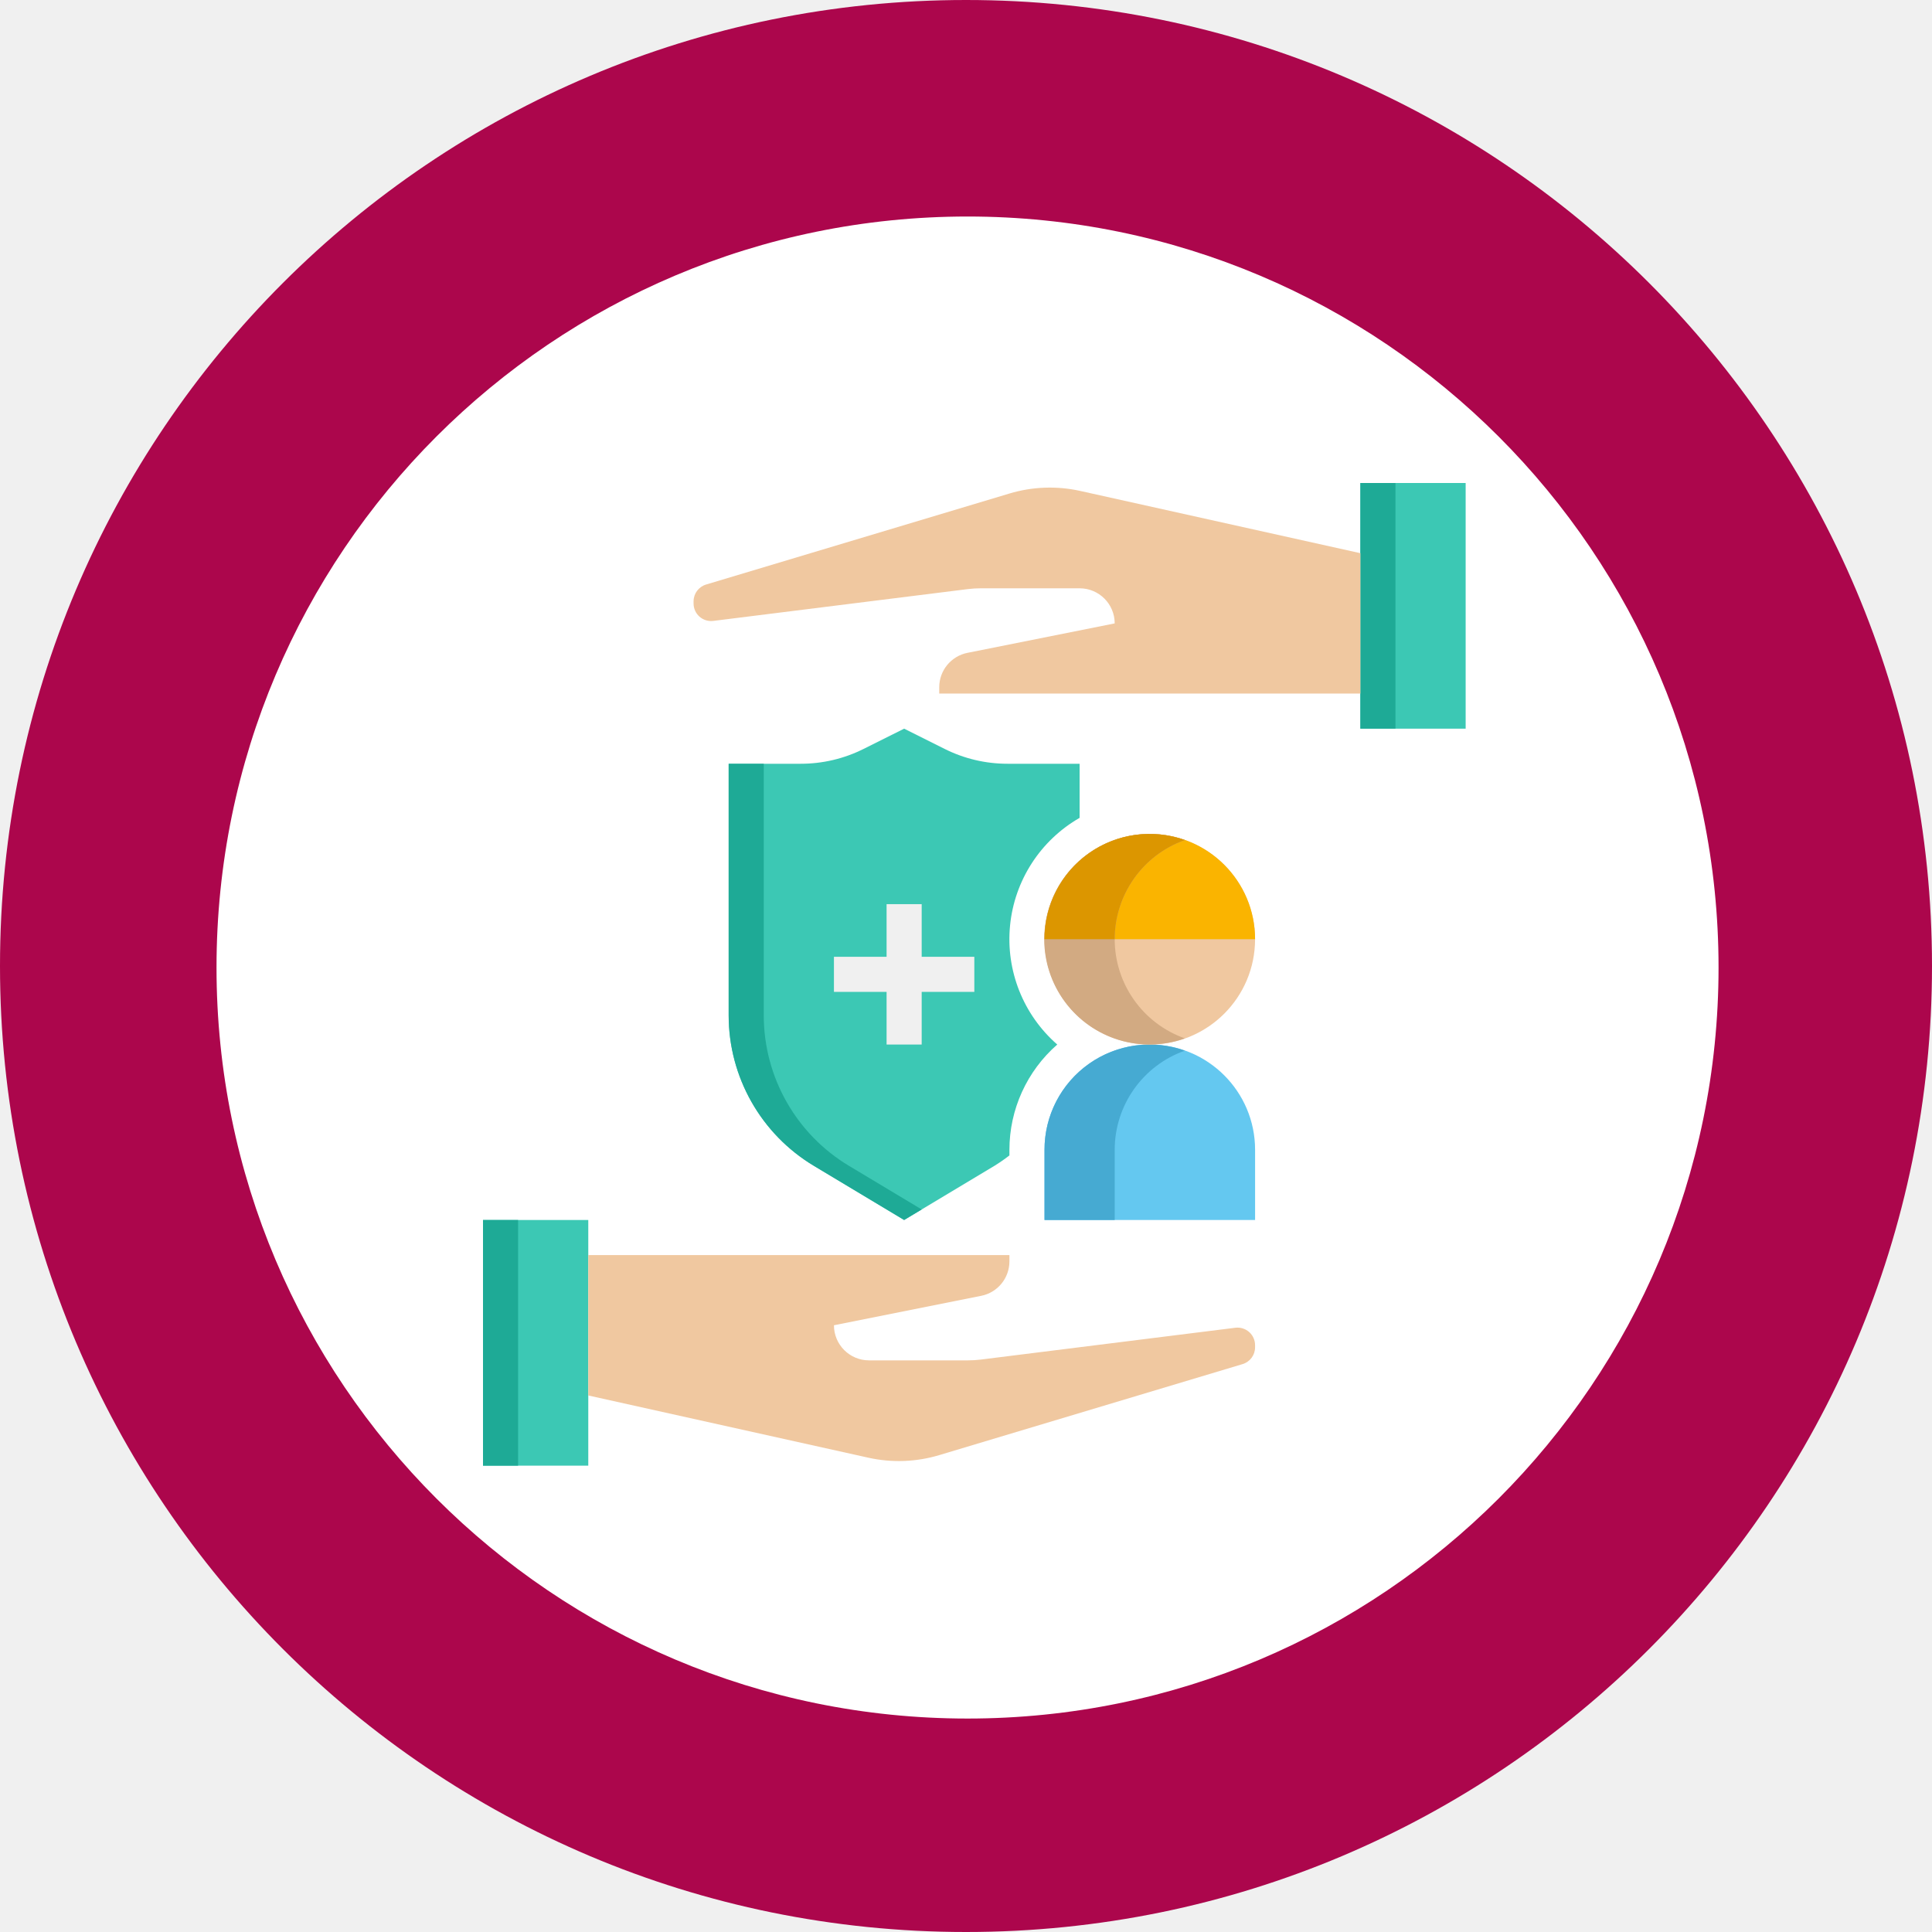
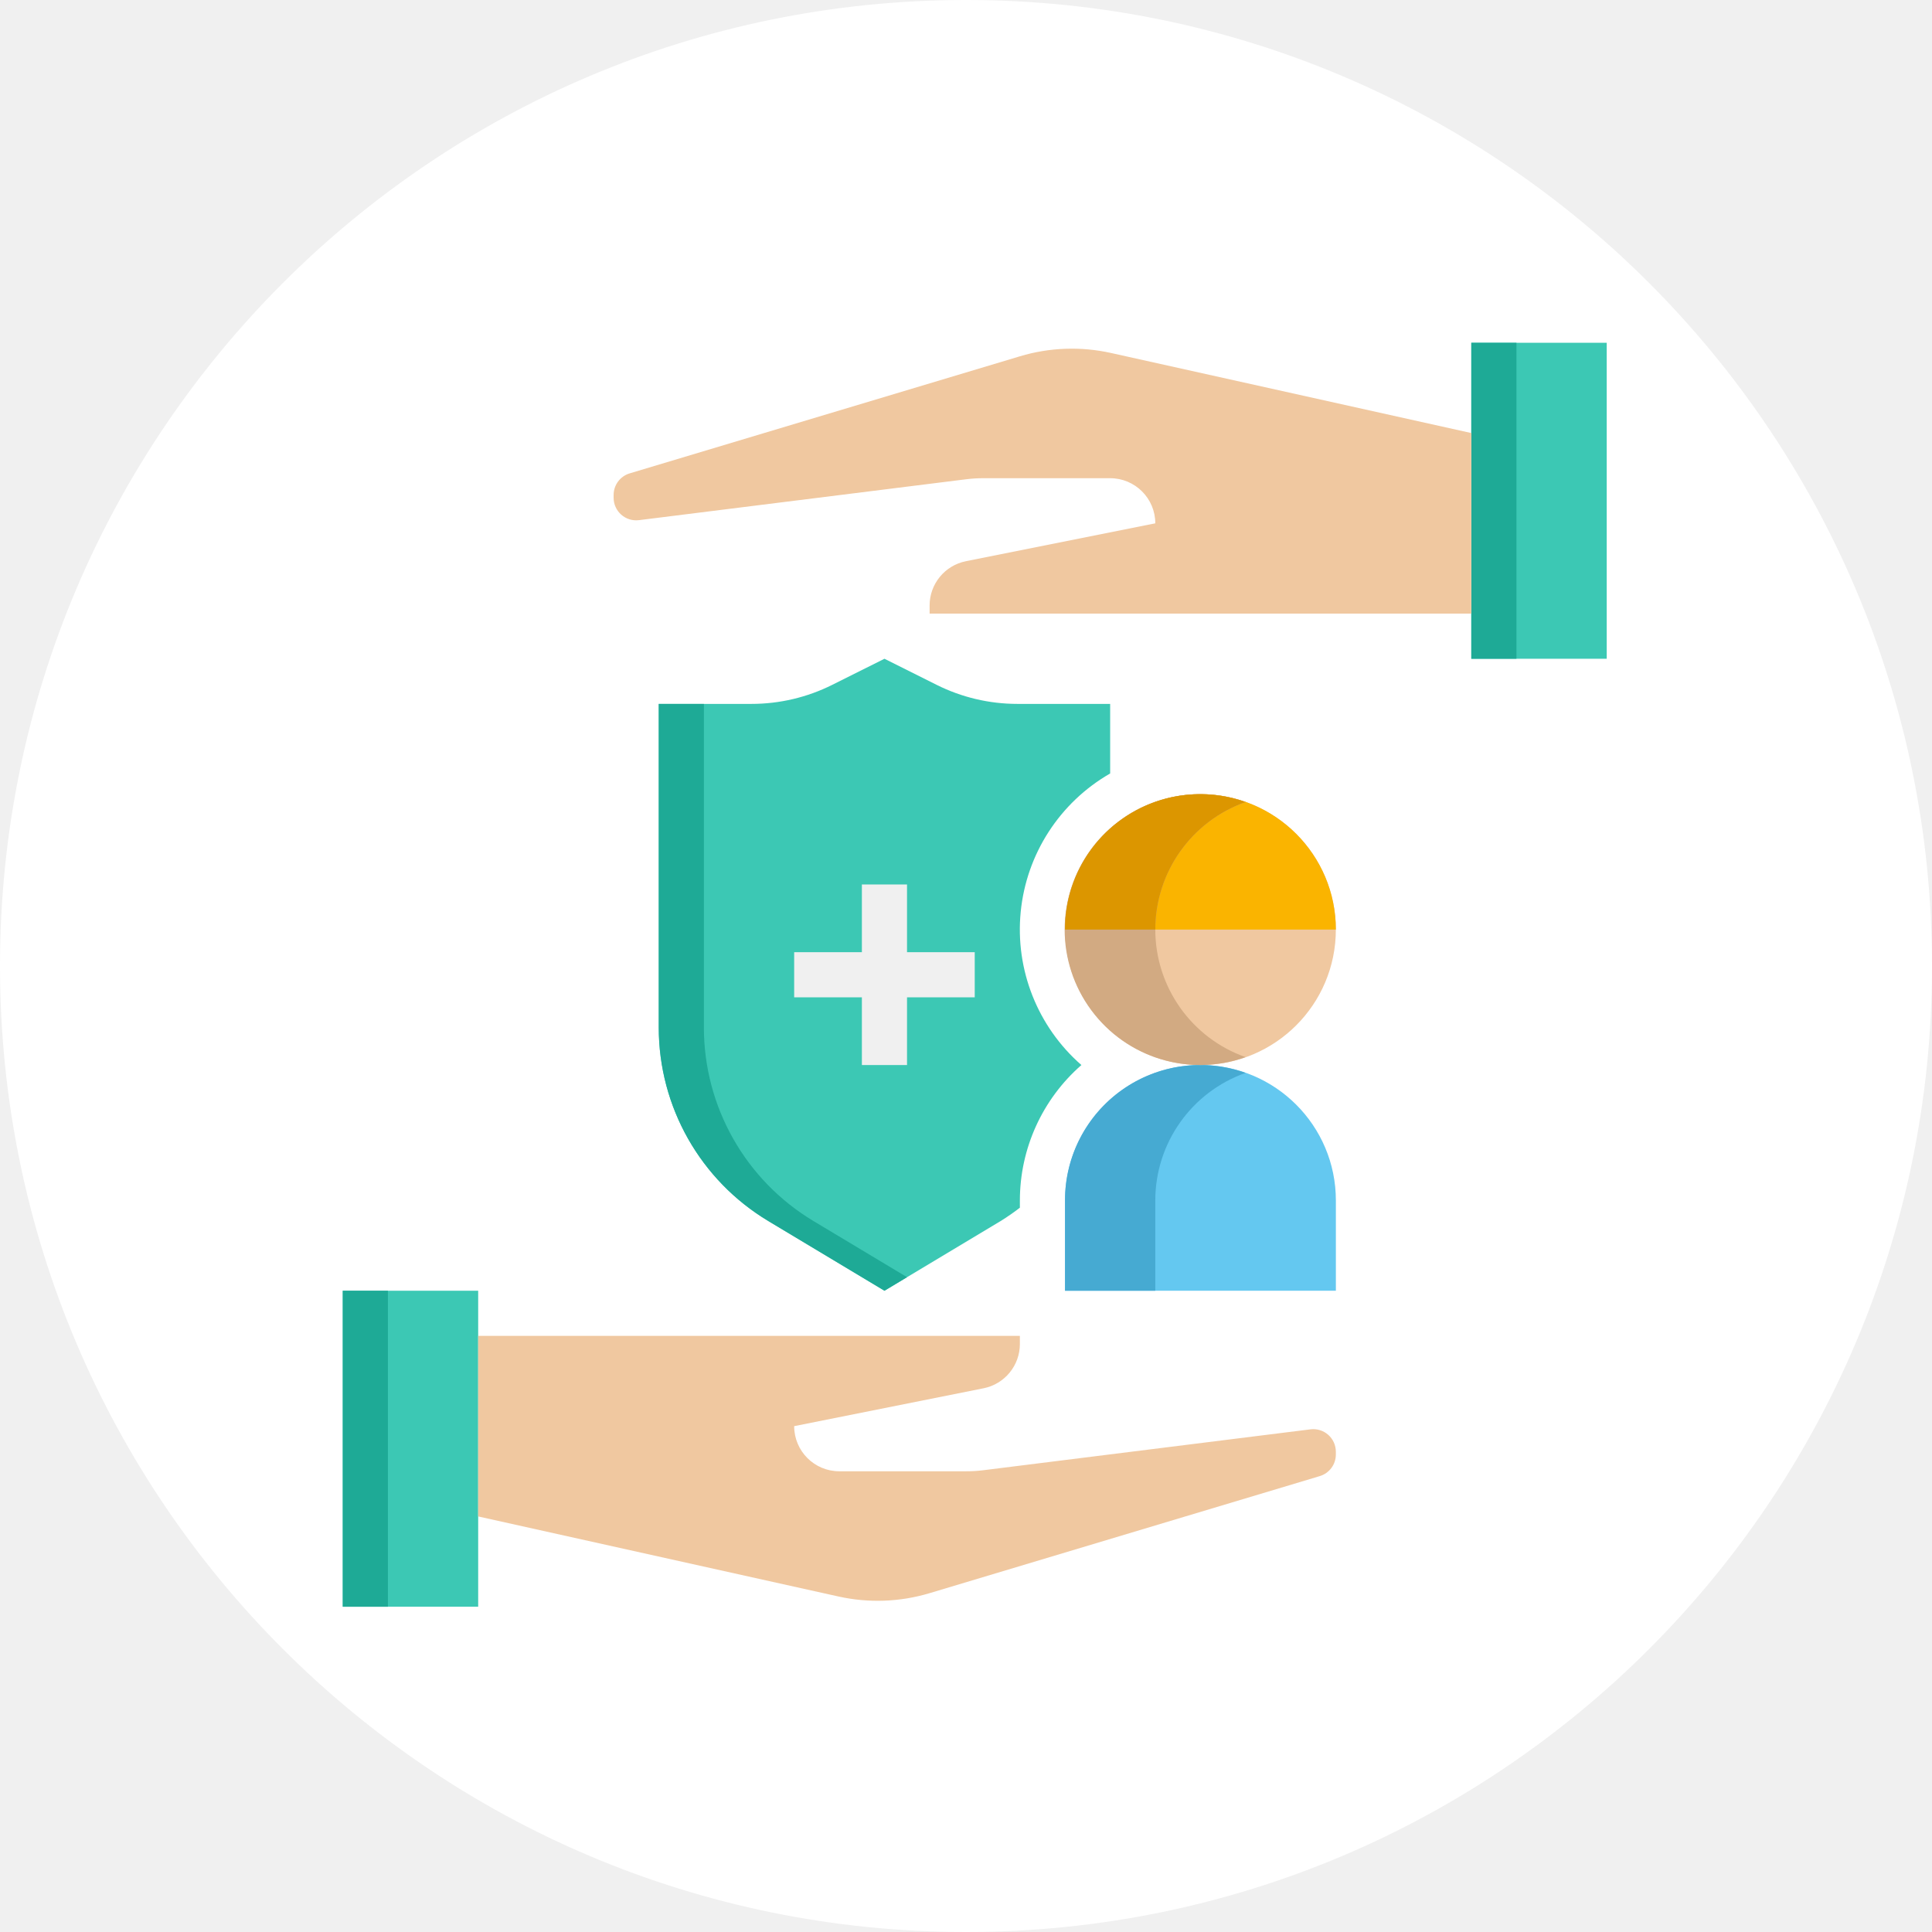
- <svg xmlns="http://www.w3.org/2000/svg" width="116" height="116" viewBox="0 0 116 116">
-   <g id="img17" transform="translate(-326.578 -4570)">
-     <circle id="Elipse_11518" data-name="Elipse 11518" cx="58" cy="58" r="58" transform="translate(326.578 4570)" fill="#ac064c" />
-     <g id="Grupo_1122357" data-name="Grupo 1122357">
-       <g id="Grupo_1099870" data-name="Grupo 1099870" transform="translate(339.578 4583)">
-         <g id="Grupo_1073526" data-name="Grupo 1073526" transform="translate(0 0)">
-           <g id="Grupo_1072785" data-name="Grupo 1072785" transform="translate(0 0)">
-             <path id="Trazado_608385" data-name="Trazado 608385" d="M45.092,0A45.092,45.092,0,1,1,0,45.092,45.092,45.092,0,0,1,45.092,0Z" transform="translate(0 0)" fill="none" />
-           </g>
-           <g id="Grupo_1073383" data-name="Grupo 1073383" transform="translate(0 0)">
-             <path id="Trazado_608385-2" data-name="Trazado 608385" d="M45.092,0A45.092,45.092,0,1,1,0,45.092,45.092,45.092,0,0,1,45.092,0Z" transform="translate(0 0)" fill="#fff" />
-           </g>
+ <svg xmlns="http://www.w3.org/2000/svg" width="90.184" height="90.184" viewBox="0 0 90.184 90.184">
+   <g id="img17" transform="translate(-339.578 -4583)">
+     <g id="Grupo_1099870" data-name="Grupo 1099870" transform="translate(339.578 4583)">
+       <g id="Grupo_1073526" data-name="Grupo 1073526" transform="translate(0 0)">
+         <g id="Grupo_1072785" data-name="Grupo 1072785" transform="translate(0 0)">
+           <path id="Trazado_608385" data-name="Trazado 608385" d="M45.092,0A45.092,45.092,0,1,1,0,45.092,45.092,45.092,0,0,1,45.092,0Z" transform="translate(0 0)" fill="none" />
+         </g>
+         <g id="Grupo_1073383" data-name="Grupo 1073383" transform="translate(0 0)">
+           <path id="Trazado_608385-2" data-name="Trazado 608385" d="M45.092,0A45.092,45.092,0,1,1,0,45.092,45.092,45.092,0,0,1,45.092,0Z" transform="translate(0 0)" fill="#fff" />
        </g>
      </g>
-       <g id="Grupo_1099871" data-name="Grupo 1099871" transform="translate(-62.559 -1443.469)">
-         <rect id="Rectángulo_401104" data-name="Rectángulo 401104" width="59" height="59" transform="translate(418.137 6042.469)" fill="none" />
-         <g id="Icons" transform="translate(414.137 6038.469)">
-           <g id="Grupo_1122234" data-name="Grupo 1122234" transform="translate(4 4)">
-             <g id="Grupo_1122232" data-name="Grupo 1122232">
-               <g id="Grupo_1122218" data-name="Grupo 1122218" transform="translate(14.75 14.75)">
-                 <path id="Trazado_912362" data-name="Trazado 912362" d="M34.857,43.286a8.4,8.4,0,0,1,2.872-6.321,8.4,8.4,0,0,1,1.342-13.61V20.107H34.74a8.423,8.423,0,0,1-3.77-.89L28.536,18,26.1,19.217a8.423,8.423,0,0,1-3.77.89H18V35.213a10.535,10.535,0,0,0,5.115,9.034L28.536,47.5l5.421-3.252a10.6,10.6,0,0,0,.9-.624Z" transform="translate(-18 -18)" fill="#3cc8b4" />
-               </g>
-               <g id="Grupo_1122219" data-name="Grupo 1122219" transform="translate(33.714 33.714)">
-                 <path id="Trazado_912363" data-name="Trazado 912363" d="M48.643,46.536H36V42.321a6.321,6.321,0,0,1,12.643,0Z" transform="translate(-36 -36)" fill="#64c8f0" />
-               </g>
-               <g id="Grupo_1122220" data-name="Grupo 1122220" transform="translate(33.714 33.714)">
-                 <path id="Trazado_912364" data-name="Trazado 912364" d="M44.429,36.368A6.307,6.307,0,0,0,36,42.321v4.214h4.214V42.321A6.317,6.317,0,0,1,44.429,36.368Z" transform="translate(-36 -36)" fill="#46aad2" />
-               </g>
-               <g id="Grupo_1122221" data-name="Grupo 1122221" transform="translate(14.75 16.857)">
-                 <path id="Trazado_912365" data-name="Trazado 912365" d="M25.222,44.14a10.535,10.535,0,0,1-5.115-9.034V20H18V35.106a10.535,10.535,0,0,0,5.115,9.034l5.421,3.252,1.054-.632Z" transform="translate(-18 -20)" fill="#1eaa96" />
-               </g>
-               <g id="Grupo_1122222" data-name="Grupo 1122222" transform="translate(0 44.25)">
-                 <path id="Trazado_912366" data-name="Trazado 912366" d="M4,46h6.321V60.75H4Z" transform="translate(-4 -46)" fill="#3cc8b4" />
-               </g>
-               <g id="Grupo_1122223" data-name="Grupo 1122223" transform="translate(0 44.25)">
-                 <path id="Trazado_912367" data-name="Trazado 912367" d="M4,46H6.107V60.75H4Z" transform="translate(-4 -46)" fill="#1eaa96" />
-               </g>
-               <g id="Grupo_1122224" data-name="Grupo 1122224" transform="translate(6.321 46.357)">
-                 <path id="Trazado_912368" data-name="Trazado 912368" d="M48.852,52.363l-15.282,1.91a6.287,6.287,0,0,1-.784.048H26.857a2.107,2.107,0,0,1-2.107-2.107l8.842-1.768a2.108,2.108,0,0,0,1.694-2.067V48H10v8.429l16.819,3.737a8.424,8.424,0,0,0,4.25-.155l18.215-5.465a1.05,1.05,0,0,0,.751-1.008v-.13a1.053,1.053,0,0,0-1.184-1.045Z" transform="translate(-10 -48)" fill="#f0c8a0" />
-               </g>
-               <g id="Grupo_1122225" data-name="Grupo 1122225" transform="translate(52.679)">
-                 <path id="Trazado_912369" data-name="Trazado 912369" d="M54,4h6.321V18.75H54Z" transform="translate(-54 -4)" fill="#3cc8b4" />
-               </g>
-               <g id="Grupo_1122226" data-name="Grupo 1122226" transform="translate(52.679)">
-                 <path id="Trazado_912370" data-name="Trazado 912370" d="M54,4h2.107V18.75H54Z" transform="translate(-54 -4)" fill="#1eaa96" />
-               </g>
-               <g id="Grupo_1122227" data-name="Grupo 1122227" transform="translate(12.643 0.275)">
-                 <path id="Trazado_912371" data-name="Trazado 912371" d="M17.184,12.266l15.282-1.91a6.3,6.3,0,0,1,.784-.048h5.928a2.107,2.107,0,0,1,2.107,2.107l-8.842,1.768A2.108,2.108,0,0,0,30.75,16.25v.379H56.036V8.2L39.216,4.462a8.425,8.425,0,0,0-4.25.155L16.751,10.082A1.054,1.054,0,0,0,16,11.091v.13a1.053,1.053,0,0,0,1.184,1.045Z" transform="translate(-16 -4.261)" fill="#f0c8a0" />
-               </g>
-               <g id="Grupo_1122228" data-name="Grupo 1122228" transform="translate(33.714 21.071)">
-                 <path id="Trazado_912372" data-name="Trazado 912372" d="M42.321,36.643a6.321,6.321,0,1,1,6.321-6.321A6.321,6.321,0,0,1,42.321,36.643Z" transform="translate(-36 -24)" fill="#f0c8a0" />
-               </g>
-               <g id="Grupo_1122229" data-name="Grupo 1122229" transform="translate(33.714 21.071)">
-                 <path id="Trazado_912373" data-name="Trazado 912373" d="M36,30.321a6.321,6.321,0,1,1,12.643,0Z" transform="translate(-36 -24)" fill="#fab400" />
-               </g>
-               <g id="Grupo_1122230" data-name="Grupo 1122230" transform="translate(33.714 21.071)">
-                 <path id="Trazado_912374" data-name="Trazado 912374" d="M40.214,30.321a6.317,6.317,0,0,1,4.214-5.954,6.321,6.321,0,1,0,0,11.907A6.317,6.317,0,0,1,40.214,30.321Z" transform="translate(-36 -24)" fill="#d2aa82" />
-               </g>
-               <g id="Grupo_1122231" data-name="Grupo 1122231" transform="translate(33.714 21.071)">
-                 <path id="Trazado_912375" data-name="Trazado 912375" d="M44.429,24.368A6.307,6.307,0,0,0,36,30.321h4.214a6.317,6.317,0,0,1,4.214-5.954Z" transform="translate(-36 -24)" fill="#dc9600" />
-               </g>
+     </g>
+     <g id="Grupo_1099871" data-name="Grupo 1099871" transform="translate(-62.559 -1443.469)">
+       <rect id="Rectángulo_401104" data-name="Rectángulo 401104" width="59" height="59" transform="translate(418.137 6042.469)" fill="none" />
+       <g id="Icons" transform="translate(414.137 6038.469)">
+         <g id="Grupo_1122234" data-name="Grupo 1122234" transform="translate(4 4)">
+           <g id="Grupo_1122232" data-name="Grupo 1122232">
+             <g id="Grupo_1122218" data-name="Grupo 1122218" transform="translate(14.75 14.75)">
+               <path id="Trazado_912362" data-name="Trazado 912362" d="M34.857,43.286a8.4,8.4,0,0,1,2.872-6.321,8.4,8.4,0,0,1,1.342-13.61V20.107H34.74a8.423,8.423,0,0,1-3.77-.89L28.536,18,26.1,19.217a8.423,8.423,0,0,1-3.77.89H18V35.213a10.535,10.535,0,0,0,5.115,9.034L28.536,47.5l5.421-3.252a10.6,10.6,0,0,0,.9-.624Z" transform="translate(-18 -18)" fill="#3cc8b4" />
            </g>
-             <g id="Grupo_1122233" data-name="Grupo 1122233" transform="translate(21.071 25.286)">
-               <path id="Trazado_912376" data-name="Trazado 912376" d="M32.429,31.161H29.268V28H27.161v3.161H24v2.107h3.161v3.161h2.107V33.268h3.161Z" transform="translate(-24 -28)" fill="#f0f0f0" />
+             <g id="Grupo_1122219" data-name="Grupo 1122219" transform="translate(33.714 33.714)">
+               <path id="Trazado_912363" data-name="Trazado 912363" d="M48.643,46.536H36V42.321a6.321,6.321,0,0,1,12.643,0Z" transform="translate(-36 -36)" fill="#64c8f0" />
            </g>
+             <g id="Grupo_1122220" data-name="Grupo 1122220" transform="translate(33.714 33.714)">
+               <path id="Trazado_912364" data-name="Trazado 912364" d="M44.429,36.368A6.307,6.307,0,0,0,36,42.321v4.214h4.214V42.321A6.317,6.317,0,0,1,44.429,36.368Z" transform="translate(-36 -36)" fill="#46aad2" />
+             </g>
+             <g id="Grupo_1122221" data-name="Grupo 1122221" transform="translate(14.75 16.857)">
+               <path id="Trazado_912365" data-name="Trazado 912365" d="M25.222,44.14a10.535,10.535,0,0,1-5.115-9.034V20H18V35.106a10.535,10.535,0,0,0,5.115,9.034l5.421,3.252,1.054-.632Z" transform="translate(-18 -20)" fill="#1eaa96" />
+             </g>
+             <g id="Grupo_1122222" data-name="Grupo 1122222" transform="translate(0 44.25)">
+               <path id="Trazado_912366" data-name="Trazado 912366" d="M4,46h6.321V60.75H4Z" transform="translate(-4 -46)" fill="#3cc8b4" />
+             </g>
+             <g id="Grupo_1122223" data-name="Grupo 1122223" transform="translate(0 44.25)">
+               <path id="Trazado_912367" data-name="Trazado 912367" d="M4,46H6.107V60.75H4Z" transform="translate(-4 -46)" fill="#1eaa96" />
+             </g>
+             <g id="Grupo_1122224" data-name="Grupo 1122224" transform="translate(6.321 46.357)">
+               <path id="Trazado_912368" data-name="Trazado 912368" d="M48.852,52.363l-15.282,1.91a6.287,6.287,0,0,1-.784.048H26.857a2.107,2.107,0,0,1-2.107-2.107l8.842-1.768a2.108,2.108,0,0,0,1.694-2.067V48H10v8.429l16.819,3.737a8.424,8.424,0,0,0,4.25-.155l18.215-5.465a1.05,1.05,0,0,0,.751-1.008v-.13a1.053,1.053,0,0,0-1.184-1.045Z" transform="translate(-10 -48)" fill="#f0c8a0" />
+             </g>
+             <g id="Grupo_1122225" data-name="Grupo 1122225" transform="translate(52.679)">
+               <path id="Trazado_912369" data-name="Trazado 912369" d="M54,4h6.321V18.75H54Z" transform="translate(-54 -4)" fill="#3cc8b4" />
+             </g>
+             <g id="Grupo_1122226" data-name="Grupo 1122226" transform="translate(52.679)">
+               <path id="Trazado_912370" data-name="Trazado 912370" d="M54,4h2.107V18.75H54Z" transform="translate(-54 -4)" fill="#1eaa96" />
+             </g>
+             <g id="Grupo_1122227" data-name="Grupo 1122227" transform="translate(12.643 0.275)">
+               <path id="Trazado_912371" data-name="Trazado 912371" d="M17.184,12.266l15.282-1.91a6.3,6.3,0,0,1,.784-.048h5.928a2.107,2.107,0,0,1,2.107,2.107l-8.842,1.768A2.108,2.108,0,0,0,30.75,16.25v.379H56.036V8.2L39.216,4.462a8.425,8.425,0,0,0-4.25.155L16.751,10.082A1.054,1.054,0,0,0,16,11.091v.13a1.053,1.053,0,0,0,1.184,1.045Z" transform="translate(-16 -4.261)" fill="#f0c8a0" />
+             </g>
+             <g id="Grupo_1122228" data-name="Grupo 1122228" transform="translate(33.714 21.071)">
+               <path id="Trazado_912372" data-name="Trazado 912372" d="M42.321,36.643a6.321,6.321,0,1,1,6.321-6.321A6.321,6.321,0,0,1,42.321,36.643Z" transform="translate(-36 -24)" fill="#f0c8a0" />
+             </g>
+             <g id="Grupo_1122229" data-name="Grupo 1122229" transform="translate(33.714 21.071)">
+               <path id="Trazado_912373" data-name="Trazado 912373" d="M36,30.321a6.321,6.321,0,1,1,12.643,0Z" transform="translate(-36 -24)" fill="#fab400" />
+             </g>
+             <g id="Grupo_1122230" data-name="Grupo 1122230" transform="translate(33.714 21.071)">
+               <path id="Trazado_912374" data-name="Trazado 912374" d="M40.214,30.321a6.317,6.317,0,0,1,4.214-5.954,6.321,6.321,0,1,0,0,11.907A6.317,6.317,0,0,1,40.214,30.321Z" transform="translate(-36 -24)" fill="#d2aa82" />
+             </g>
+             <g id="Grupo_1122231" data-name="Grupo 1122231" transform="translate(33.714 21.071)">
+               <path id="Trazado_912375" data-name="Trazado 912375" d="M44.429,24.368A6.307,6.307,0,0,0,36,30.321h4.214a6.317,6.317,0,0,1,4.214-5.954Z" transform="translate(-36 -24)" fill="#dc9600" />
+             </g>
+           </g>
+           <g id="Grupo_1122233" data-name="Grupo 1122233" transform="translate(21.071 25.286)">
+             <path id="Trazado_912376" data-name="Trazado 912376" d="M32.429,31.161H29.268V28H27.161v3.161H24v2.107h3.161v3.161h2.107V33.268h3.161Z" transform="translate(-24 -28)" fill="#f0f0f0" />
          </g>
        </g>
      </g>
    </g>
  </g>
</svg>
